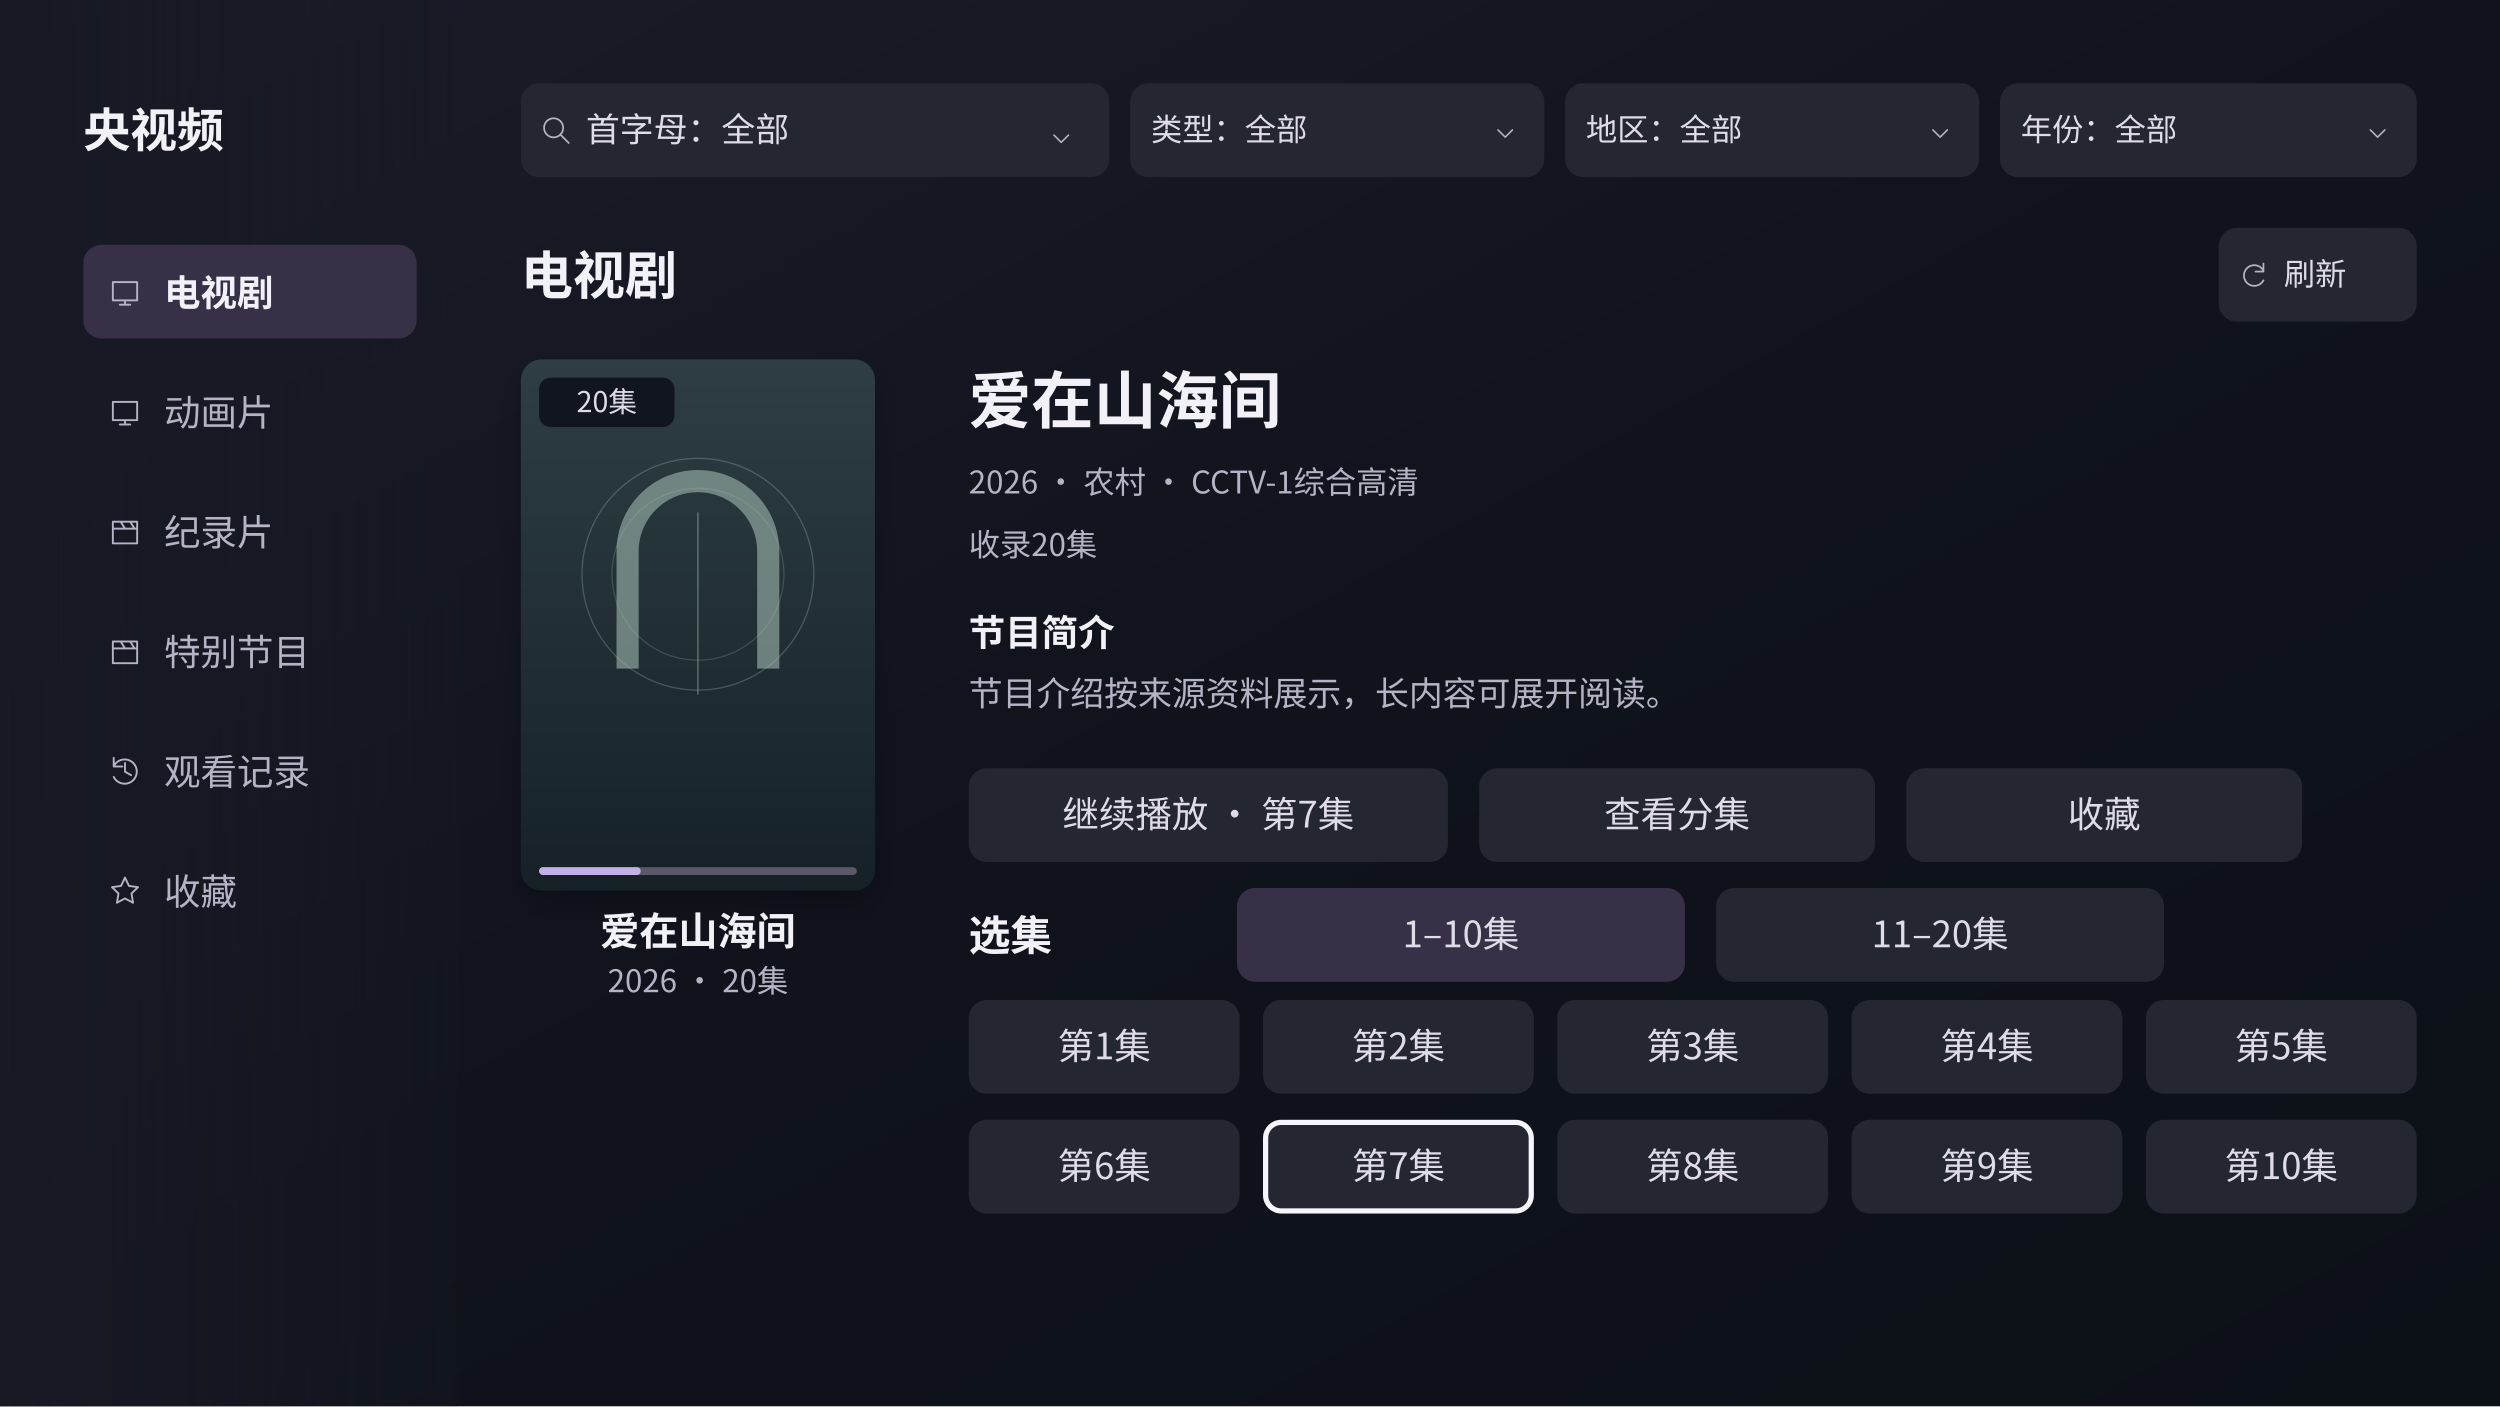
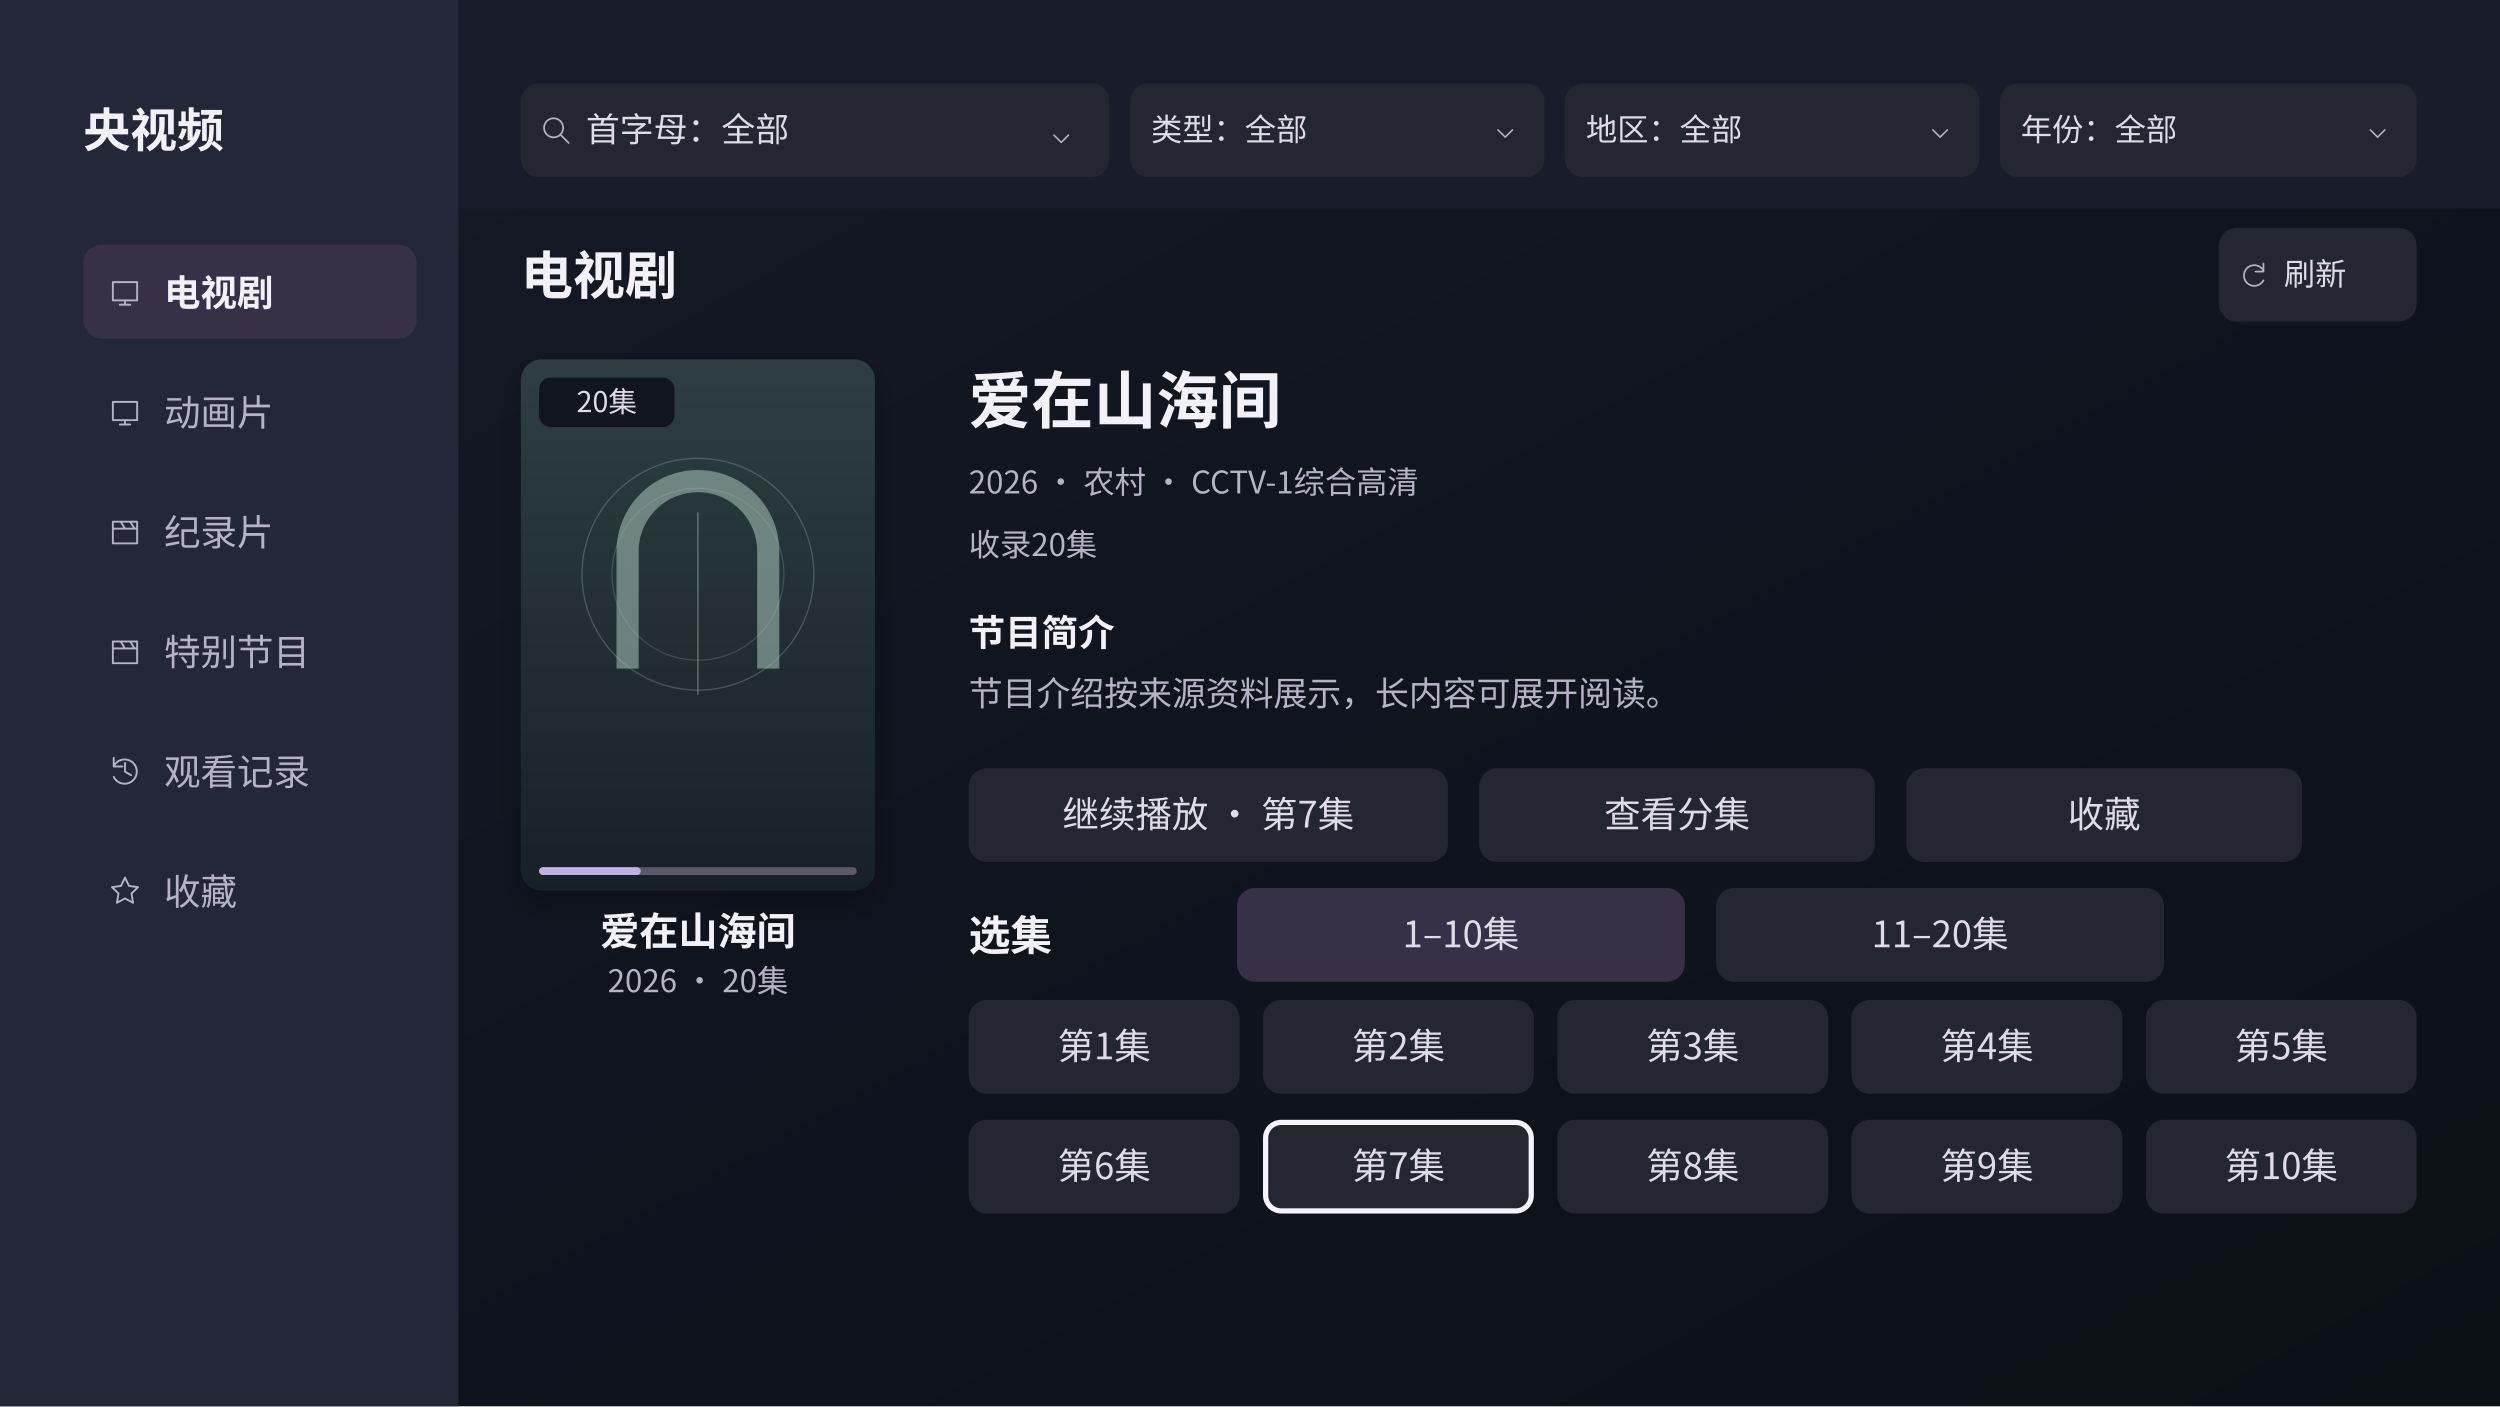
<svg xmlns="http://www.w3.org/2000/svg" width="3840" height="2160" viewBox="0 0 3840 2160" role="img" aria-labelledby="title desc">
  <defs>
    <linearGradient id="background" x2="1" y2="1">
-       <stop stop-color="#1b1c29" />
-       <stop offset=".5" stop-color="#10131c" />
+       <stop stop-color="#171b28" />
+       <stop offset=".5" stop-color="#10141e" />
      <stop offset="1" stop-color="#0c1017" />
    </linearGradient>
    <linearGradient id="sidebar" x2="1" y2="0">
-       <stop stop-color="#171924" />
-       <stop offset="1" stop-color="#171924" stop-opacity=".2" />
+       <stop stop-color="#232738" />
+       <stop offset="1" stop-color="#232738" />
    </linearGradient>
    <linearGradient id="purple">
      <stop stop-color="#6652d5" />
      <stop offset="1" stop-color="#3a327d" />
    </linearGradient>
    <filter id="card-shadow" x="-15%" y="-10%" width="130%" height="130%" color-interpolation-filters="sRGB">
      <feGaussianBlur in="SourceAlpha" stdDeviation="22" />
      <feOffset dy="20" />
      <feComponentTransfer>
        <feFuncA type="linear" slope=".24" />
      </feComponentTransfer>
      <feMerge>
        <feMergeNode />
        <feMergeNode in="SourceGraphic" />
      </feMerge>
    </filter>
    <linearGradient id="fade" x2="0" y2="1">
      <stop stop-color="#0d1119" stop-opacity="0" />
      <stop offset="1" stop-color="#0d1119" />
    </linearGradient>
    <clipPath id="viewport">
      <rect x="774" y="526" width="2964" height="1506" />
    </clipPath>
  </defs>
  <rect width="3840" height="2160" fill="url(#background)" />
  <rect width="704" height="2160" fill="url(#sidebar)" />
+   <rect x="704" width="3136" height="320" fill="#191d2b" />
  <g font-family="Noto Sans CJK SC, sans-serif">
    <text x="128" y="226" font-size="72" fill="#f3f1f8" font-weight="600" text-anchor="start">央视频</text>
    <g data-role="sidebar-entry" data-category="电视剧" data-focused="false">
      <rect x="128" y="376" width="512" height="144" rx="28" fill="#373047" stroke="none" stroke-width="2" />
      <g transform="translate(168 424) scale(1.333333)">
        <path d="M4 7h28v21H4zM12 33h12M18 28v5" fill="none" stroke="#b5b3c5" stroke-width="2.2" stroke-linecap="round" stroke-linejoin="round" />
      </g>
      <text x="252" y="470" font-size="56" fill="#f3f1f8" font-weight="600" text-anchor="start">电视剧</text>
    </g>
    <g data-role="sidebar-entry" data-category="动画片" data-focused="false">
      <rect x="128" y="560" width="512" height="144" rx="28" fill="none" stroke="none" stroke-width="2" />
      <g transform="translate(168 608) scale(1.333333)">
        <path d="M4 7h28v21H4zM12 33h12M18 28v5" fill="none" stroke="#b5b3c5" stroke-width="2.2" stroke-linecap="round" stroke-linejoin="round" />
      </g>
      <text x="252" y="654" font-size="56" fill="#b5b3c5" font-weight="400" text-anchor="start">动画片</text>
    </g>
    <g data-role="sidebar-entry" data-category="纪录片" data-focused="false">
      <rect x="128" y="744" width="512" height="144" rx="28" fill="none" stroke="none" stroke-width="2" />
      <g transform="translate(168 792) scale(1.333333)">
        <path d="M4 7h28v25H4zM4 15h28M13 7l5 8M24 7l5 8" fill="none" stroke="#b5b3c5" stroke-width="2.2" stroke-linecap="round" stroke-linejoin="round" />
      </g>
      <text x="252" y="838" font-size="56" fill="#b5b3c5" font-weight="400" text-anchor="start">纪录片</text>
    </g>
    <g data-role="sidebar-entry" data-category="特别节目" data-focused="false">
      <rect x="128" y="928" width="512" height="144" rx="28" fill="none" stroke="none" stroke-width="2" />
      <g transform="translate(168 976) scale(1.333333)">
        <path d="M4 7h28v25H4zM4 15h28M13 7l5 8M24 7l5 8" fill="none" stroke="#b5b3c5" stroke-width="2.2" stroke-linecap="round" stroke-linejoin="round" />
      </g>
      <text x="252" y="1022" font-size="56" fill="#b5b3c5" font-weight="400" text-anchor="start">特别节目</text>
    </g>
    <g data-role="sidebar-entry" data-category="观看记录" data-focused="false">
      <rect x="128" y="1112" width="512" height="144" rx="28" fill="none" stroke="none" stroke-width="2" />
      <g transform="translate(168 1160) scale(1.333333)">
        <path d="M6 11a14 14 0 1 1-1 14M5 3v10h10M18 9v10l7 4" fill="none" stroke="#b5b3c5" stroke-width="2.2" stroke-linecap="round" stroke-linejoin="round" />
      </g>
      <text x="252" y="1206" font-size="56" fill="#b5b3c5" font-weight="400" text-anchor="start">观看记录</text>
    </g>
    <g data-role="sidebar-entry" data-category="收藏" data-focused="false">
      <rect x="128" y="1296" width="512" height="144" rx="28" fill="none" stroke="none" stroke-width="2" />
      <g transform="translate(168 1344) scale(1.333333)">
        <path d="M18 3l4.6 9.6L33 14l-7.5 7.3L27.3 32L18 27l-9.3 5l1.8-10.7L3 14l10.4-1.4z" fill="none" stroke="#b5b3c5" stroke-width="2.2" stroke-linecap="round" stroke-linejoin="round" />
      </g>
      <text x="252" y="1390" font-size="56" fill="#b5b3c5" font-weight="400" text-anchor="start">收藏</text>
    </g>
    <g data-role="control" data-focused="false" data-disabled="false" data-label="首字母：全部" opacity="1">
      <rect x="800" y="128" width="904" height="144" rx="28" fill="#242631" stroke="none" stroke-width="2" />
      <g transform="translate(832 178.0) scale(1.222222)">
        <path d="M27 15a12 12 0 1 1-24 0a12 12 0 1 1 24 0M24 24l10 10" fill="none" stroke="#b5b3c5" stroke-width="2.2" stroke-linecap="round" stroke-linejoin="round" />
      </g>
      <text x="900" y="217.68" font-size="52" fill="#dfdce8" font-weight="500" text-anchor="start">首字母：全部</text>
    </g>
    <g transform="translate(1610 192) scale(1.111111)">
      <path d="M8 14l10 10l10-10" fill="none" stroke="#b5b3c5" stroke-width="2.2" stroke-linecap="round" stroke-linejoin="round" />
    </g>
    <g data-role="control" data-focused="false" data-disabled="false" data-label="类型：全部" opacity="1">
      <rect x="1736" y="128" width="636" height="144" rx="28" fill="#242631" stroke="none" stroke-width="2" />
      <text x="1768" y="216.32" font-size="48" fill="#dfdce8" font-weight="500" text-anchor="start">类型：全部</text>
    </g>
    <g transform="translate(2292 184) scale(1.111111)">
      <path d="M8 14l10 10l10-10" fill="none" stroke="#b5b3c5" stroke-width="2.2" stroke-linecap="round" stroke-linejoin="round" />
    </g>
    <g data-role="control" data-focused="false" data-disabled="false" data-label="地区：全部" opacity="1">
      <rect x="2404" y="128" width="636" height="144" rx="28" fill="#242631" stroke="none" stroke-width="2" />
      <text x="2436" y="216.32" font-size="48" fill="#dfdce8" font-weight="500" text-anchor="start">地区：全部</text>
    </g>
    <g transform="translate(2960 184) scale(1.111111)">
      <path d="M8 14l10 10l10-10" fill="none" stroke="#b5b3c5" stroke-width="2.2" stroke-linecap="round" stroke-linejoin="round" />
    </g>
    <g data-role="control" data-focused="false" data-disabled="false" data-label="年份：全部" opacity="1">
      <rect x="3072" y="128" width="640" height="144" rx="28" fill="#242631" stroke="none" stroke-width="2" />
      <text x="3104" y="216.32" font-size="48" fill="#dfdce8" font-weight="500" text-anchor="start">年份：全部</text>
    </g>
    <g transform="translate(3632 184) scale(1.111111)">
      <path d="M8 14l10 10l10-10" fill="none" stroke="#b5b3c5" stroke-width="2.2" stroke-linecap="round" stroke-linejoin="round" />
    </g>
    <text x="800" y="452" font-size="80" fill="#f3f1f8" font-weight="650" text-anchor="start">电视剧</text>
    <g data-role="control" data-focused="false" data-disabled="false" data-label="刷新" opacity="1">
      <rect x="3408" y="350" width="304" height="144" rx="28" fill="#242631" stroke="none" stroke-width="2" />
      <g transform="translate(3440 400.0) scale(1.222222)">
        <path d="M30 13A13 13 0 1 0 30 25M30 4v10H20" fill="none" stroke="#b5b3c5" stroke-width="2.2" stroke-linecap="round" stroke-linejoin="round" />
      </g>
      <text x="3508" y="438.32" font-size="48" fill="#dfdce8" font-weight="500" text-anchor="start">刷新</text>
    </g>
    <g transform="translate(800 552) scale(1)">
      <g data-role="media-card" data-focused="false">
        <defs>
          <linearGradient id="art-0" x2="0" y2="1">
            <stop stop-color="#2e3e43" />
            <stop offset="1" stop-color="#152126" />
          </linearGradient>
          <clipPath id="clip-0">
            <rect x="0" y="0" width="544" height="816" rx="32" fill="white" stroke="none" stroke-width="2" />
          </clipPath>
        </defs>
        <g filter="url(#card-shadow)">
          <rect x="0" y="0" width="544" height="816" rx="32" fill="url(#art-0)" stroke="none" stroke-width="2" />
        </g>
        <g clip-path="url(#clip-0)">
          <circle cx="272" cy="330" r="178" fill="none" stroke="#a4bdb4" stroke-width="2" opacity=".3" />
          <circle cx="272" cy="330" r="132" fill="none" stroke="#a4bdb4" stroke-width="2" opacity=".22" />
          <path d="M164 475V295a108 108 0 0 1 216 0v180" fill="none" stroke="#a4bdb4" stroke-width="34" opacity=".58" />
          <path d="M272 235v280" stroke="#a4bdb4" stroke-width="2" opacity=".5" />
        </g>
        <g data-role="watch-progress" data-progress="0.32">
          <rect x="28" y="780" width="488" height="12" rx="6" fill="#5b5968" stroke="none" stroke-width="2" />
          <rect x="28" y="780" width="156.16" height="12" rx="6" fill="#c3b0e7" stroke="none" stroke-width="2" />
        </g>
        <g data-role="card-caption">
          <text x="272" y="900" font-size="60" fill="#f3f1f8" font-weight="600" text-anchor="middle">爱在山海间</text>
          <text x="272" y="972" font-size="48" fill="#b5b3c5" font-weight="400" text-anchor="middle">2026 · 20集</text>
        </g>
      </g>
      <rect x="28" y="28" width="208" height="76" rx="18" fill="#11151e" stroke="none" stroke-width="2" />
      <text x="132" y="81" font-size="44" fill="#dfdce8" font-weight="500" text-anchor="middle">20集</text>
    </g>
    <text x="1488" y="650" font-size="96" fill="#f3f1f8" font-weight="650" text-anchor="start">爱在山海间</text>
    <text x="1488" y="758" font-size="48" fill="#b5b3c5" font-weight="400" text-anchor="start">2026 · 农村 · CCTV-1综合高清</text>
    <text x="1488" y="854" font-size="48" fill="#b5b3c5" font-weight="400" text-anchor="start">收录20集</text>
    <text x="1488" y="992" font-size="56" fill="#f3f1f8" font-weight="600" text-anchor="start">节目简介</text>
    <text x="1488" y="1084" font-size="52" fill="#b5b3c5" font-weight="400" text-anchor="start">节目介绍按来源资料展示，长内容可展开阅读。</text>
    <g data-role="control" data-focused="false" data-disabled="false" data-label="继续播放 · 第7集" opacity="1">
      <rect x="1488" y="1180" width="736" height="144" rx="28" fill="#242631" stroke="none" stroke-width="2" />
      <text x="1856.0" y="1271.04" font-size="56" fill="#dfdce8" font-weight="500" text-anchor="middle">继续播放 · 第7集</text>
    </g>
    <g data-role="control" data-focused="false" data-disabled="false" data-label="查看分集" opacity="1">
      <rect x="2272" y="1180" width="608" height="144" rx="28" fill="#242631" stroke="none" stroke-width="2" />
      <text x="2576.0" y="1271.04" font-size="56" fill="#dfdce8" font-weight="500" text-anchor="middle">查看分集</text>
    </g>
    <g data-role="control" data-focused="false" data-disabled="false" data-label="收藏" opacity="1">
      <rect x="2928" y="1180" width="608" height="144" rx="28" fill="#242631" stroke="none" stroke-width="2" />
      <text x="3232.0" y="1271.04" font-size="56" fill="#dfdce8" font-weight="500" text-anchor="middle">收藏</text>
    </g>
    <text x="1488" y="1460" font-size="64" fill="#f3f1f8" font-weight="600" text-anchor="start">选集</text>
    <g data-role="control" data-focused="false" data-disabled="false" data-label="1–10集" opacity="1">
      <rect x="1900" y="1364" width="688" height="144" rx="28" fill="#373047" stroke="none" stroke-width="2" />
      <text x="2244.0" y="1455.04" font-size="56" fill="#dfdce8" font-weight="500" text-anchor="middle">1–10集</text>
    </g>
    <g data-role="control" data-focused="false" data-disabled="false" data-label="11–20集" opacity="1">
      <rect x="2636" y="1364" width="688" height="144" rx="28" fill="#242631" stroke="none" stroke-width="2" />
      <text x="2980.0" y="1455.04" font-size="56" fill="#dfdce8" font-weight="500" text-anchor="middle">11–20集</text>
    </g>
    <g data-role="control" data-focused="false" data-disabled="false" data-label="第1集" opacity="1">
      <rect x="1488" y="1536" width="416" height="144" rx="28" fill="#242631" stroke="none" stroke-width="2" />
      <text x="1696.0" y="1627.04" font-size="56" fill="#dfdce8" font-weight="500" text-anchor="middle">第1集</text>
    </g>
    <g data-role="control" data-focused="false" data-disabled="false" data-label="第2集" opacity="1">
      <rect x="1940" y="1536" width="416" height="144" rx="28" fill="#242631" stroke="none" stroke-width="2" />
      <text x="2148.0" y="1627.04" font-size="56" fill="#dfdce8" font-weight="500" text-anchor="middle">第2集</text>
    </g>
    <g data-role="control" data-focused="false" data-disabled="false" data-label="第3集" opacity="1">
      <rect x="2392" y="1536" width="416" height="144" rx="28" fill="#242631" stroke="none" stroke-width="2" />
      <text x="2600.0" y="1627.04" font-size="56" fill="#dfdce8" font-weight="500" text-anchor="middle">第3集</text>
    </g>
    <g data-role="control" data-focused="false" data-disabled="false" data-label="第4集" opacity="1">
      <rect x="2844" y="1536" width="416" height="144" rx="28" fill="#242631" stroke="none" stroke-width="2" />
      <text x="3052.0" y="1627.04" font-size="56" fill="#dfdce8" font-weight="500" text-anchor="middle">第4集</text>
    </g>
    <g data-role="control" data-focused="false" data-disabled="false" data-label="第5集" opacity="1">
      <rect x="3296" y="1536" width="416" height="144" rx="28" fill="#242631" stroke="none" stroke-width="2" />
      <text x="3504.0" y="1627.04" font-size="56" fill="#dfdce8" font-weight="500" text-anchor="middle">第5集</text>
    </g>
    <g data-role="control" data-focused="false" data-disabled="false" data-label="第6集" opacity="1">
      <rect x="1488" y="1720" width="416" height="144" rx="28" fill="#242631" stroke="none" stroke-width="2" />
      <text x="1696.0" y="1811.04" font-size="56" fill="#dfdce8" font-weight="500" text-anchor="middle">第6集</text>
    </g>
    <g data-role="control" data-focused="true" data-disabled="false" data-label="第7集" opacity="1">
      <rect x="1940" y="1720" width="416" height="144" rx="28" fill="#242631" stroke="none" stroke-width="2" />
      <rect x="1944" y="1724" width="408" height="136" rx="24" fill="none" stroke="#f6f4ff" stroke-width="8" />
      <text x="2148.0" y="1811.04" font-size="56" fill="#dfdce8" font-weight="500" text-anchor="middle">第7集</text>
    </g>
    <g data-role="control" data-focused="false" data-disabled="false" data-label="第8集" opacity="1">
      <rect x="2392" y="1720" width="416" height="144" rx="28" fill="#242631" stroke="none" stroke-width="2" />
      <text x="2600.0" y="1811.04" font-size="56" fill="#dfdce8" font-weight="500" text-anchor="middle">第8集</text>
    </g>
    <g data-role="control" data-focused="false" data-disabled="false" data-label="第9集" opacity="1">
      <rect x="2844" y="1720" width="416" height="144" rx="28" fill="#242631" stroke="none" stroke-width="2" />
      <text x="3052.0" y="1811.04" font-size="56" fill="#dfdce8" font-weight="500" text-anchor="middle">第9集</text>
    </g>
    <g data-role="control" data-focused="false" data-disabled="false" data-label="第10集" opacity="1">
      <rect x="3296" y="1720" width="416" height="144" rx="28" fill="#242631" stroke="none" stroke-width="2" />
      <text x="3504.0" y="1811.04" font-size="56" fill="#dfdce8" font-weight="500" text-anchor="middle">第10集</text>
    </g>
  </g>
</svg>
